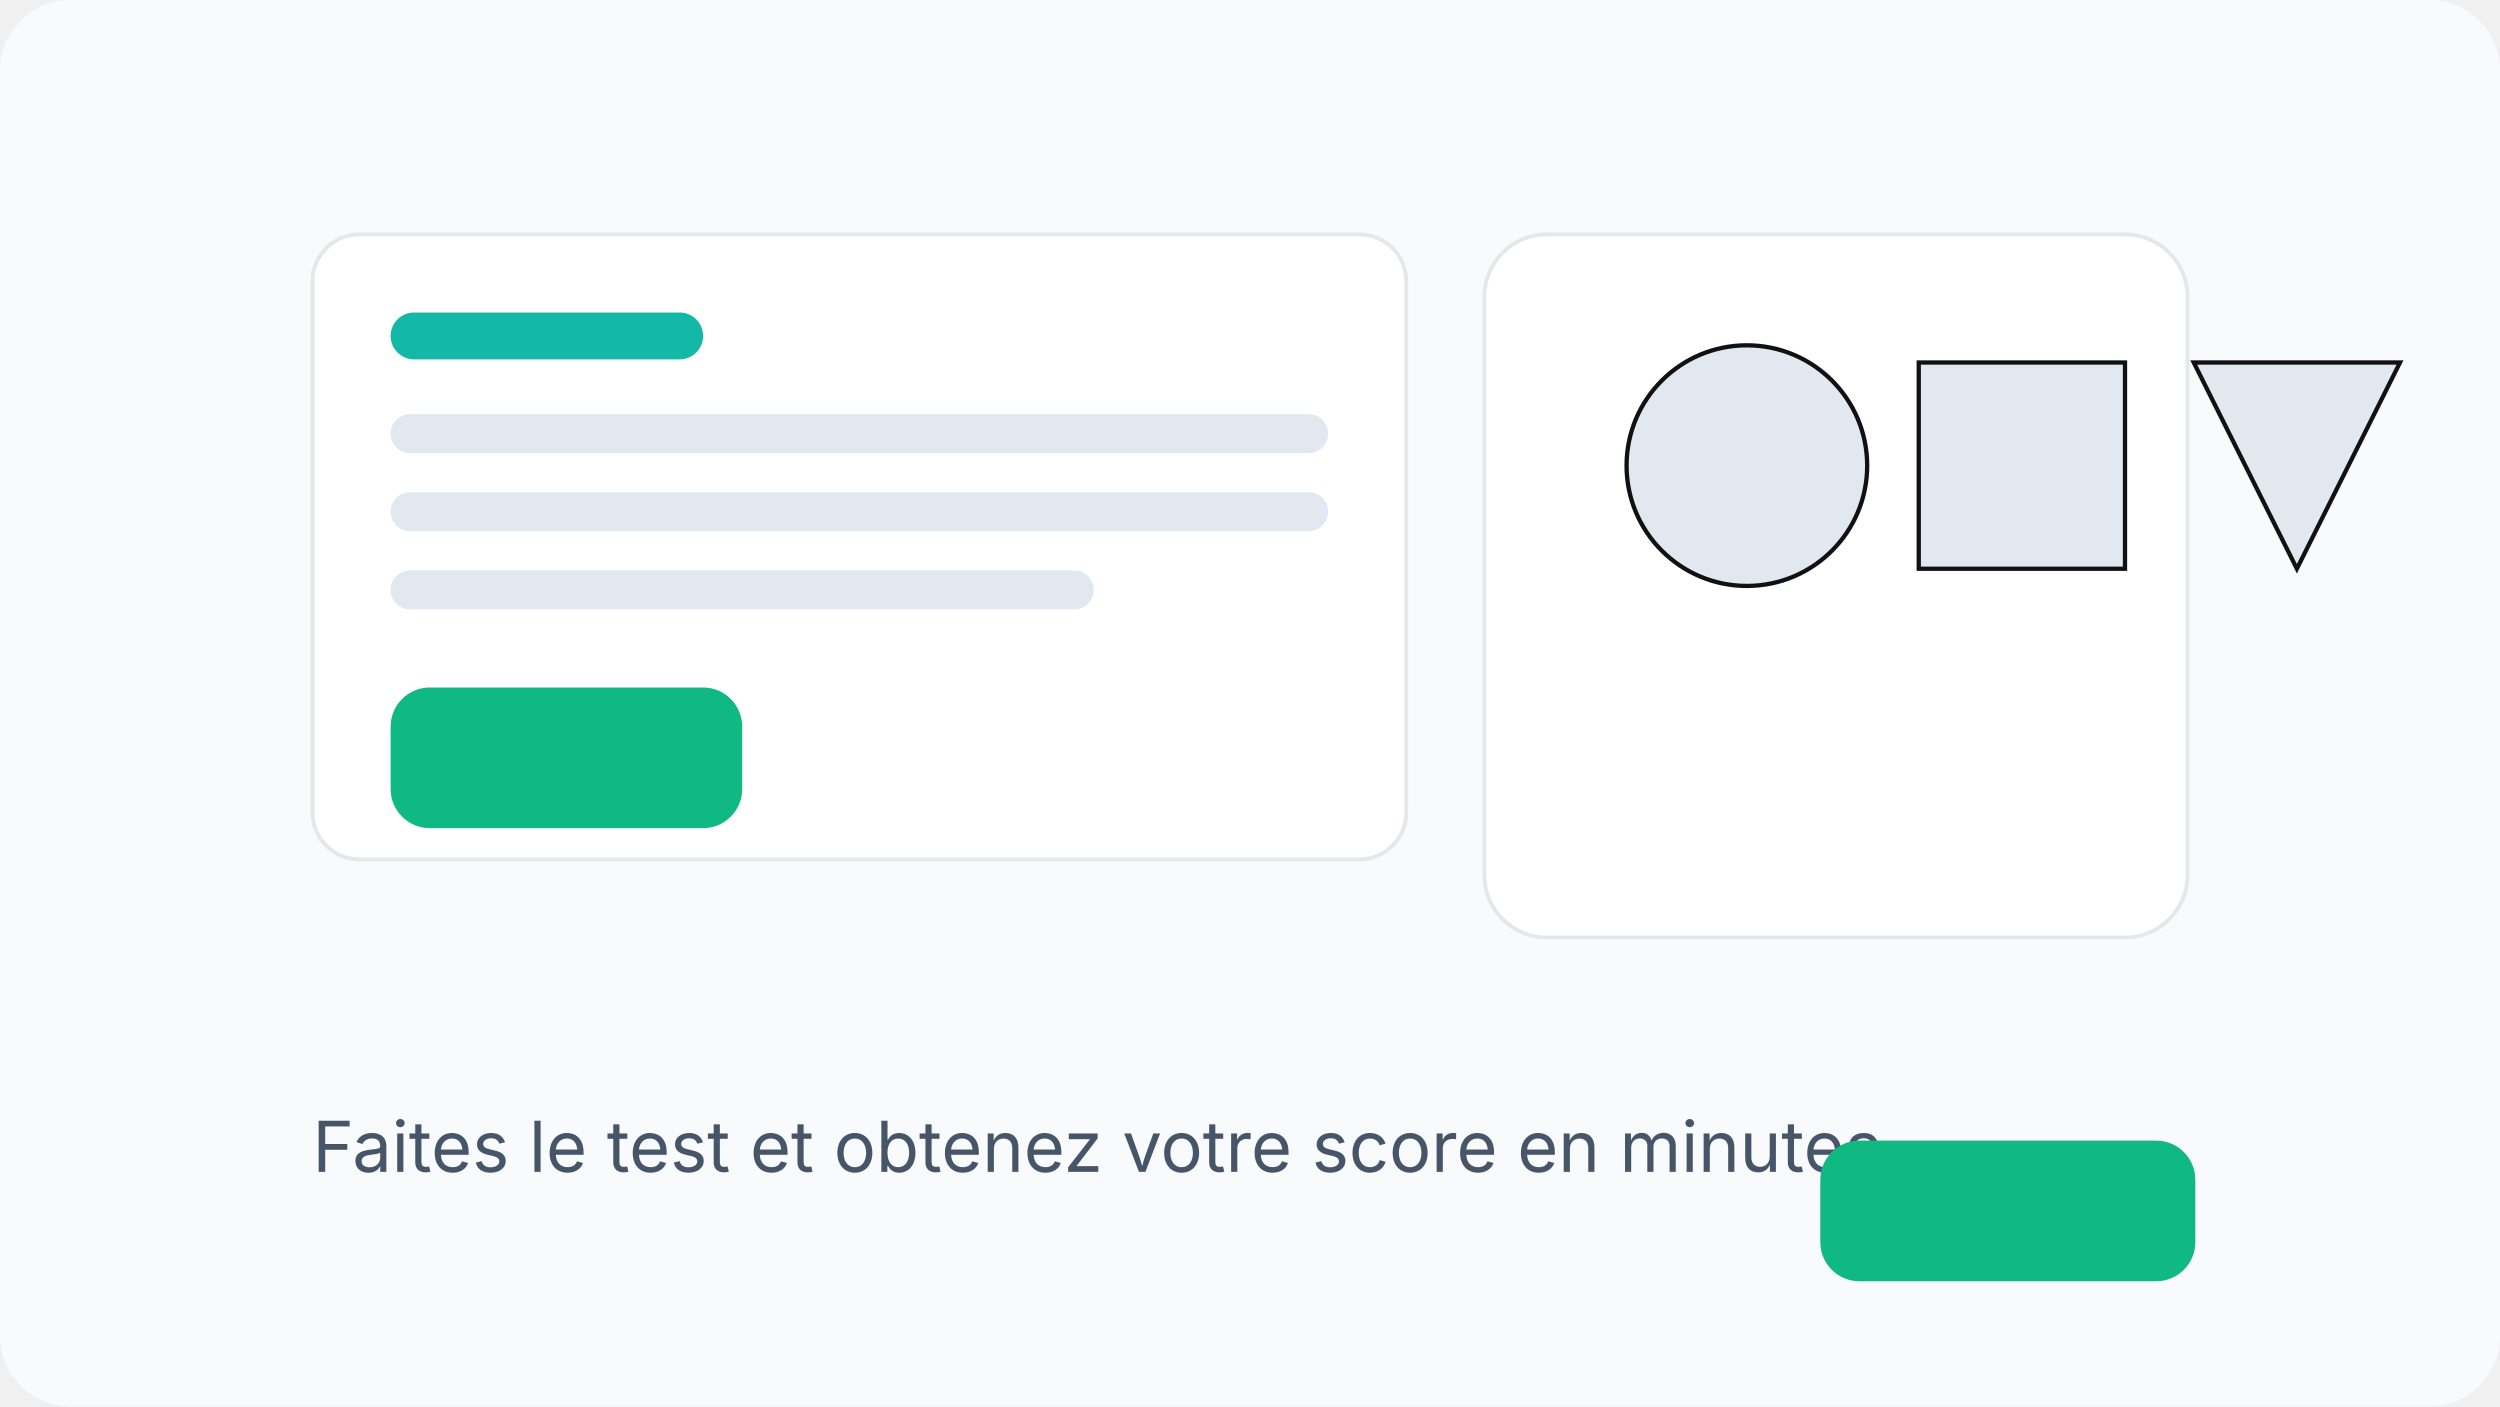
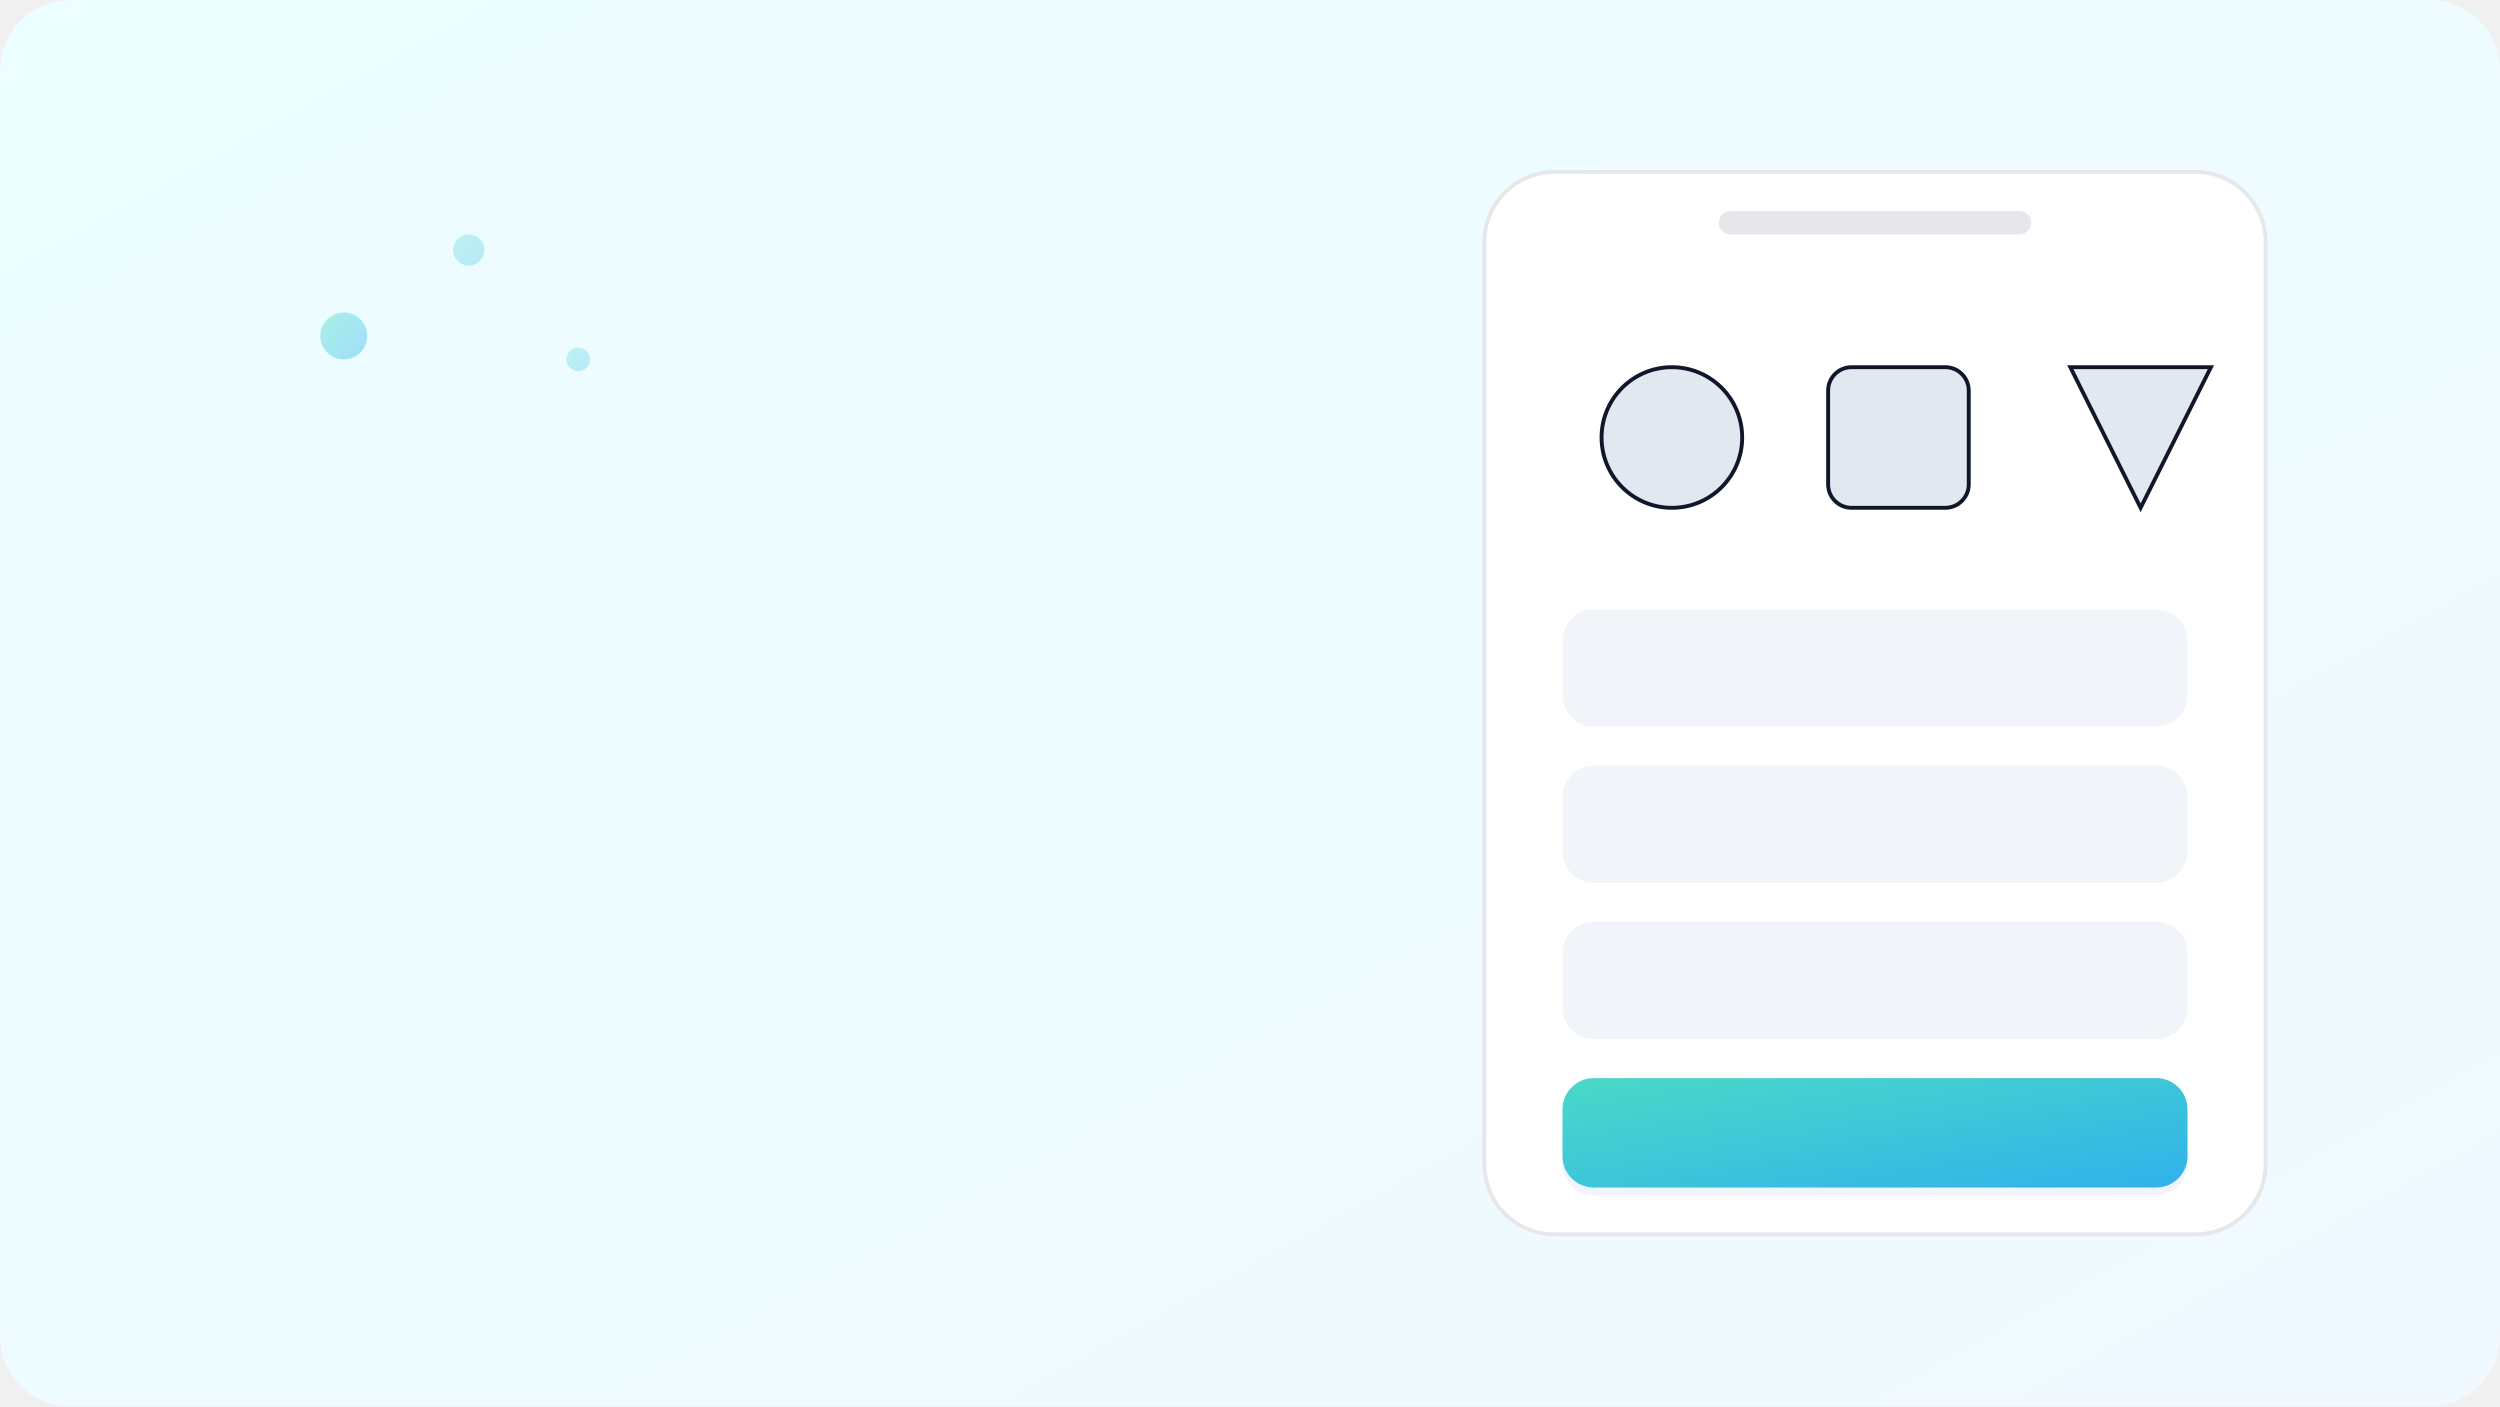
- <svg xmlns="http://www.w3.org/2000/svg" width="640" height="360" viewBox="0 0 640 360" role="img" aria-label="Illustration">
-   <rect width="640" height="360" rx="18" fill="#f8fafc" />
-   <g transform="translate(80,60)">
-     <rect x="0" y="0" width="280" height="160" rx="12" fill="#fff" stroke="#e5e7eb" />
-     <g transform="translate(20,20)">
-       <rect x="0" y="0" width="80" height="12" rx="6" fill="#14b8a6" />
-       <rect x="0" y="26" width="240" height="10" rx="5" fill="#e2e8f0" />
-       <rect x="0" y="46" width="240" height="10" rx="5" fill="#e2e8f0" />
-       <rect x="0" y="66" width="180" height="10" rx="5" fill="#e2e8f0" />
-       <rect x="0" y="96" width="90" height="36" rx="10" fill="#10b981" />
+ <svg xmlns="http://www.w3.org/2000/svg" width="640" height="360" viewBox="0 0 640 360" role="img" aria-label="Illustration FranzIQ minimal">
+   <defs>
+     <linearGradient id="bg" x1="0" y1="0" x2="1" y2="1">
+       <stop offset="0%" stop-color="#ecfeff" />
+       <stop offset="100%" stop-color="#f0f9ff" />
+     </linearGradient>
+     <linearGradient id="accent" x1="0" y1="0" x2="1" y2="1">
+       <stop offset="0%" stop-color="#2dd4bf" />
+       <stop offset="100%" stop-color="#0ea5e9" />
+     </linearGradient>
+   </defs>
+   <rect width="640" height="360" rx="18" fill="url(#bg)" />
+   <g transform="translate(380,44)">
+     <rect x="0" y="0" width="200" height="272" rx="18" fill="#fff" stroke="#e5e7eb" />
+     <rect x="60" y="10" width="80" height="6" rx="3" fill="#e5e7eb" />
+     <g transform="translate(24,44)">
+       <circle cx="24" cy="24" r="18" fill="#e2e8f0" stroke="#0f172a" stroke-width="1" />
+       <rect x="64" y="6" width="36" height="36" rx="6" fill="#e2e8f0" stroke="#0f172a" stroke-width="1" />
+       <polygon points="144,42 126,6 162,6" fill="#e2e8f0" stroke="#0f172a" stroke-width="1" />
    </g>
+     <g transform="translate(20,112)">
+       <rect x="0" y="0" width="160" height="30" rx="8" fill="#f1f5f9" />
+       <rect x="0" y="40" width="160" height="30" rx="8" fill="#f1f5f9" />
+       <rect x="0" y="80" width="160" height="30" rx="8" fill="#f1f5f9" />
+       <rect x="0" y="120" width="160" height="30" rx="8" fill="#f1f5f9" />
+     </g>
+     <rect x="20" y="232" width="160" height="28" rx="8" fill="url(#accent)" opacity="0.85" />
  </g>
-   <g transform="translate(380,60)">
-     <rect x="0" y="0" width="180" height="180" rx="16" fill="#fff" stroke="#e5e7eb" />
-     <g transform="translate(32,24) scale(1.1)">
-       <circle cx="32" cy="32" r="28" fill="#e2e8f0" stroke="#111" />
-       <rect x="72" y="8" width="48" height="48" fill="#e2e8f0" stroke="#111" />
-       <polygon points="160,56 136,8 184,8" fill="#e2e8f0" stroke="#111" />
-     </g>
-   </g>
-   <text x="80" y="300" font-family="Inter, Arial" font-size="18" fill="#475569">Faites le test et obtenez votre score en minutes.</text>
-   <rect x="466" y="292" width="96" height="36" rx="10" fill="#10b981" />
+   <circle cx="88" cy="86" r="6" fill="url(#accent)" opacity="0.35" />
+   <circle cx="120" cy="64" r="4" fill="url(#accent)" opacity="0.25" />
+   <circle cx="148" cy="92" r="3" fill="url(#accent)" opacity="0.25" />
</svg>
